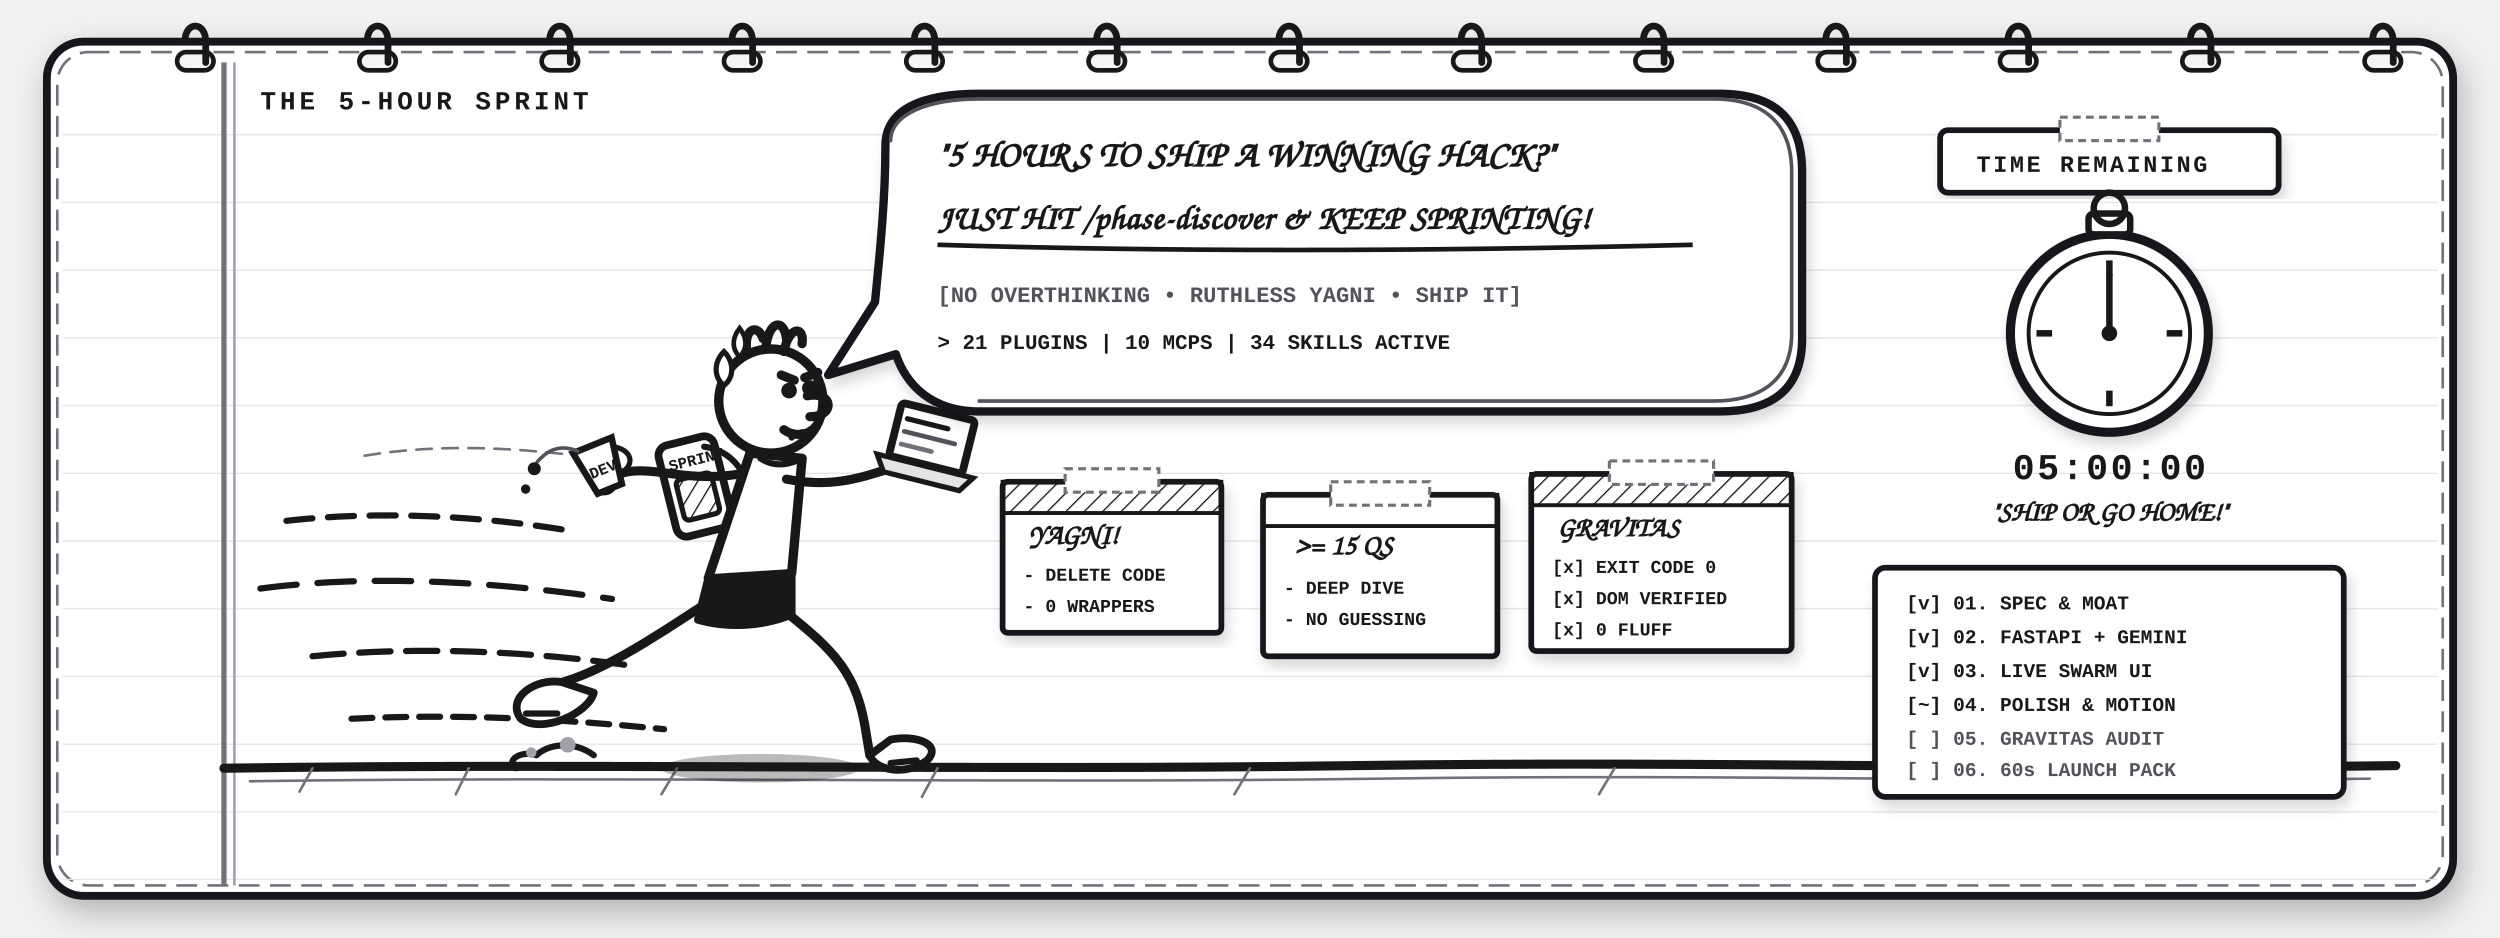
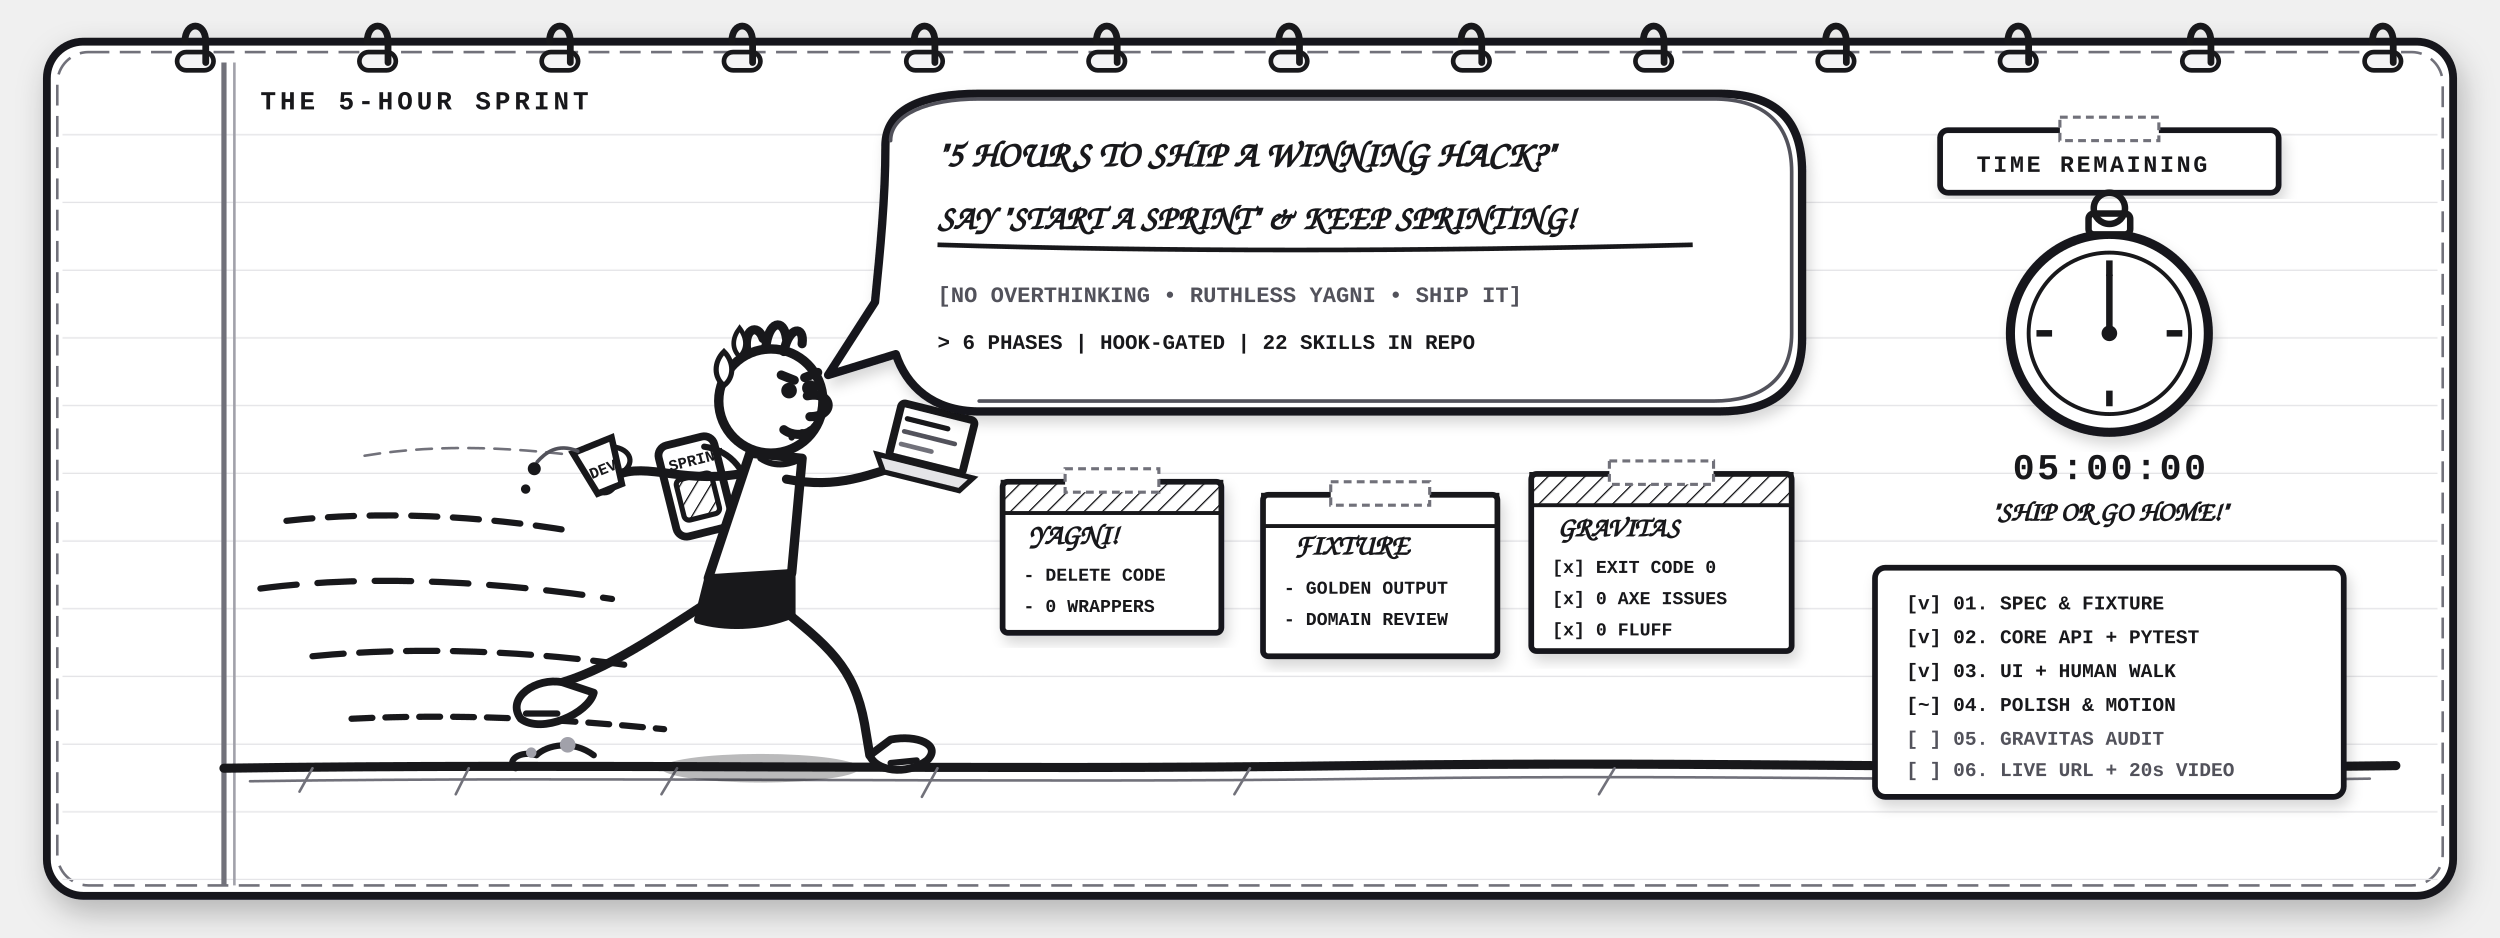
<svg xmlns="http://www.w3.org/2000/svg" viewBox="0 0 960 360" width="100%" height="360">
  <defs>
    <style>
      /* Non-linear Easing and 12 Principles of Animation - Pure Graphite Pencil Engine */
      @keyframes runner-bounce {
        0%, 100% { transform: translateY(0px) scale(1.03, 0.97); }
        30% { transform: translateY(-10px) scale(0.97, 1.03) rotate(-1deg); }
        60% { transform: translateY(-16px) scale(0.95, 1.05) rotate(-2deg); }
        85% { transform: translateY(-2px) scale(1.02, 0.98); }
      }
      @keyframes leg-front-stride {
        0%, 100% { transform: rotate(0deg); }
        50% { transform: rotate(-32deg); }
      }
      @keyframes leg-back-stride {
        0%, 100% { transform: rotate(0deg); }
        50% { transform: rotate(34deg); }
      }
      @keyframes arm-front-swing {
        0%, 100% { transform: rotate(0deg); }
        50% { transform: rotate(-14deg); }
      }
      @keyframes arm-back-swing {
        0%, 100% { transform: rotate(0deg); }
        50% { transform: rotate(18deg); }
      }
      @keyframes sweat-particle-1 {
        0% { opacity: 0; transform: translate(0, 0) scale(0.4); }
        35% { opacity: 1; transform: translate(-14px, -12px) scale(1.1); }
        100% { opacity: 0; transform: translate(-36px, 10px) scale(0.2); }
      }
      @keyframes sweat-particle-2 {
        0% { opacity: 0; transform: translate(0, 0) scale(0.4); }
        35% { opacity: 1; transform: translate(-10px, -18px) scale(1); }
        100% { opacity: 0; transform: translate(-30px, 6px) scale(0.2); }
      }
      @keyframes coffee-drip {
        0% { opacity: 0; transform: translate(0, 0) scale(0.5); }
        40% { opacity: 1; transform: translate(-10px, 8px) scale(1); }
        100% { opacity: 0; transform: translate(-26px, 30px) scale(0.3); }
      }
      @keyframes puff-fade {
        0% { opacity: 0.8; transform: translate(0, 0) scale(0.6); }
        50% { opacity: 0.5; transform: translate(-12px, -4px) scale(1); }
        100% { opacity: 0; transform: translate(-24px, -8px) scale(1.3); }
      }
      @keyframes bubble-float {
        0%, 100% { transform: translateY(0px) rotate(0deg); }
        50% { transform: translateY(-4px) rotate(0.5deg); }
      }
      @keyframes clock-tick {
        0% { transform: rotate(0deg); }
        100% { transform: rotate(360deg); }
      }
      @keyframes note-jiggle-1 {
        0%, 100% { transform: translateY(0px) rotate(-3deg); }
        50% { transform: translateY(-5px) rotate(-1deg); }
      }
      @keyframes note-jiggle-2 {
        0%, 100% { transform: translateY(0px) rotate(4deg); }
        50% { transform: translateY(-6px) rotate(7deg); }
      }

      .runner-group {
        animation: runner-bounce 0.54s cubic-bezier(0.34, 1.56, 0.64, 1) infinite;
        transform-origin: 290px 230px;
      }
      .front-leg {
        animation: leg-front-stride 0.54s cubic-bezier(0.4, 0, 0.2, 1) infinite;
        transform-origin: 300px 225px;
      }
      .back-leg {
        animation: leg-back-stride 0.54s cubic-bezier(0.4, 0, 0.2, 1) infinite;
        transform-origin: 275px 225px;
      }
      .front-arm {
        animation: arm-front-swing 0.54s cubic-bezier(0.4, 0, 0.2, 1) infinite;
        transform-origin: 305px 180px;
      }
      .back-arm {
        animation: arm-back-swing 0.54s cubic-bezier(0.4, 0, 0.2, 1) infinite;
        transform-origin: 275px 180px;
      }
      .sweat-1 { animation: sweat-particle-1 0.8s cubic-bezier(0.25, 1, 0.5, 1) infinite; }
      .sweat-2 { animation: sweat-particle-2 0.8s 0.3s cubic-bezier(0.25, 1, 0.5, 1) infinite; }
      .coffee-splat { animation: coffee-drip 0.6s cubic-bezier(0.25, 1, 0.5, 1) infinite; }
      .dust-puff { animation: puff-fade 0.7s cubic-bezier(0.25, 1, 0.5, 1) infinite; transform-origin: 230px 290px; }
      .bubble-motion { animation: bubble-float 2.8s cubic-bezier(0.45, 0, 0.55, 1) infinite; }
      .stopwatch-tick { animation: clock-tick 4s steps(60, end) infinite; transform-origin: 0px 0px; }
      .floating-tag-1 { animation: note-jiggle-1 2.6s cubic-bezier(0.45, 0, 0.55, 1) infinite; }
      .floating-tag-2 { animation: note-jiggle-2 3.1s cubic-bezier(0.45, 0, 0.55, 1) infinite; }

      /* Typography */
      .comic-title { font-family: 'Comic Sans MS', 'Chalkboard SE', 'Bradley Hand', 'Segoe Print', cursive, sans-serif; font-weight: 700; }
      .mono-code { font-family: 'JetBrains Mono', 'Fira Code', 'Courier New', monospace; font-weight: 700; }
      .hand-note { font-family: 'Comic Sans MS', 'Chalkboard SE', cursive, sans-serif; font-weight: 700; }

      /* Pure Graphite and Ink Line Weights */
      .ink-heavy { stroke: #18181B; stroke-width: 3.5; stroke-linecap: round; stroke-linejoin: round; fill: none; }
      .ink-med { stroke: #18181B; stroke-width: 2.4; stroke-linecap: round; stroke-linejoin: round; fill: none; }
      .ink-light { stroke: #52525B; stroke-width: 1.4; stroke-linecap: round; stroke-linejoin: round; fill: none; }
      .pencil-shade { stroke: #71717A; stroke-width: 1; stroke-linecap: round; stroke-linejoin: round; fill: none; }
    </style>
    <filter id="pencil-shadow" x="-4%" y="-4%" width="108%" height="112%">
      <feDropShadow dx="2" dy="5" stdDeviation="6" flood-color="#000000" flood-opacity="0.25" />
    </filter>
    <filter id="card-shadow" x="-8%" y="-8%" width="118%" height="118%">
      <feDropShadow dx="1.5" dy="3" stdDeviation="2.5" flood-color="#000000" flood-opacity="0.16" />
    </filter>
    <pattern id="pencil-ruling" width="100" height="26" patternUnits="userSpaceOnUse">
      <line x1="0" y1="26" x2="100" y2="26" stroke="#E4E4E7" stroke-width="1" />
    </pattern>
    <pattern id="graphite-hatch" width="5" height="5" patternTransform="rotate(45 0 0)" patternUnits="userSpaceOnUse">
      <line x1="0" y1="0" x2="0" y2="5" stroke="#18181B" stroke-width="1" />
    </pattern>
  </defs>
  <rect x="18" y="16" width="924" height="328" rx="14" fill="#FFFFFF" stroke="#18181B" stroke-width="3" filter="url(#pencil-shadow)" />
  <rect x="22" y="20" width="916" height="320" rx="12" fill="none" stroke="#71717A" stroke-width="1" stroke-dasharray="8 4" />
  <g transform="translate(48, 12)">
    <g fill="#F4F4F5" stroke="#18181B" stroke-width="1.8">
      <rect x="20" y="8" width="14" height="7" rx="3.5" />
      <rect x="90" y="8" width="14" height="7" rx="3.5" />
      <rect x="160" y="8" width="14" height="7" rx="3.5" />
      <rect x="230" y="8" width="14" height="7" rx="3.5" />
      <rect x="300" y="8" width="14" height="7" rx="3.5" />
      <rect x="370" y="8" width="14" height="7" rx="3.5" />
      <rect x="440" y="8" width="14" height="7" rx="3.5" />
      <rect x="510" y="8" width="14" height="7" rx="3.5" />
      <rect x="580" y="8" width="14" height="7" rx="3.5" />
      <rect x="650" y="8" width="14" height="7" rx="3.5" />
      <rect x="720" y="8" width="14" height="7" rx="3.5" />
      <rect x="790" y="8" width="14" height="7" rx="3.5" />
      <rect x="860" y="8" width="14" height="7" rx="3.5" />
    </g>
    <g stroke="#18181B" stroke-width="2.6" fill="none" stroke-linecap="round">
      <path d="M 23 4 C 23 -4, 31 -4, 31 4 L 31 12" />
      <path d="M 93 4 C 93 -4, 101 -4, 101 4 L 101 12" />
      <path d="M 163 4 C 163 -4, 171 -4, 171 4 L 171 12" />
      <path d="M 233 4 C 233 -4, 241 -4, 241 4 L 241 12" />
      <path d="M 303 4 C 303 -4, 311 -4, 311 4 L 311 12" />
      <path d="M 373 4 C 373 -4, 381 -4, 381 4 L 381 12" />
      <path d="M 443 4 C 443 -4, 451 -4, 451 4 L 451 12" />
      <path d="M 513 4 C 513 -4, 521 -4, 521 4 L 521 12" />
      <path d="M 583 4 C 583 -4, 591 -4, 591 4 L 591 12" />
      <path d="M 653 4 C 653 -4, 661 -4, 661 4 L 661 12" />
      <path d="M 723 4 C 723 -4, 731 -4, 731 4 L 731 12" />
      <path d="M 793 4 C 793 -4, 801 -4, 801 4 L 801 12" />
      <path d="M 863 4 C 863 -4, 871 -4, 871 4 L 871 12" />
    </g>
  </g>
  <rect x="24" y="44" width="912" height="294" fill="url(#pencil-ruling)" />
  <line x1="86" y1="24" x2="86" y2="340" stroke="#71717A" stroke-width="2" />
  <line x1="90" y1="24" x2="90" y2="340" stroke="#A1A1AA" stroke-width="1" />
  <g transform="translate(100, 42)">
    <text x="0" y="0" class="mono-code" font-size="10" fill="#18181B" letter-spacing="1.5">THE 5-HOUR SPRINT</text>
    <text x="280" y="0" class="hand-note" font-size="10" fill="#52525B">• ENTRY #01: THE WINNING RUN •</text>
  </g>
  <path d="M 86 295 C 220 293, 380 296, 520 294 C 660 292, 780 296, 920 294" class="ink-heavy" stroke-width="4" />
  <path d="M 96 300 C 230 298, 390 301, 530 299 C 670 297, 790 301, 910 299" class="pencil-shade" />
  <path d="M 120 295 L 115 304 M 180 295 L 175 305 M 260 295 L 254 305 M 360 295 L 354 306 M 480 295 L 474 305 M 620 295 L 614 305 M 760 295 L 754 305 M 880 295 L 874 305" class="pencil-shade" />
  <g class="dust-puff">
    <path d="M 228 290 C 220 284, 210 286, 206 290 C 200 288, 194 292, 198 295" class="ink-med" fill="#FFFFFF" />
    <circle cx="218" cy="286" r="3" fill="#A1A1AA" />
    <circle cx="204" cy="289" r="2" fill="#A1A1AA" />
  </g>
  <g class="ink-med" stroke="#18181B">
    <path d="M 110 200 C 145 196, 185 198, 220 204" stroke-dasharray="10 6" />
    <path d="M 100 226 C 145 220, 195 224, 235 230" stroke-dasharray="14 8" />
    <path d="M 120 252 C 160 248, 205 250, 245 256" stroke-dasharray="12 6" />
    <path d="M 135 276 C 175 274, 215 276, 255 280" stroke-dasharray="8 5" />
  </g>
  <path d="M 140 175 C 170 170, 200 172, 230 176" class="pencil-shade" stroke-dasharray="6 4" />
  <g class="runner-group">
    <ellipse cx="292" cy="295" rx="38" ry="5.5" fill="#18181B" opacity="0.3" />
    <g class="back-leg">
      <path d="M 280 226 C 258 240, 236 256, 216 262" class="ink-heavy" stroke-width="4.2" />
      <path d="M 216 262 C 206 260, 194 268, 200 276 C 208 282, 226 274, 228 266 Z" fill="#FFFFFF" stroke="#18181B" stroke-width="3" stroke-linejoin="round" />
      <path d="M 202 274 L 214 274" class="ink-med" />
    </g>
    <g transform="translate(252, 172) rotate(-14)">
      <rect x="0" y="0" width="22" height="36" rx="4" fill="#FFFFFF" stroke="#18181B" stroke-width="3" />
      <rect x="4" y="14" width="14" height="16" rx="2" fill="url(#graphite-hatch)" stroke="#18181B" stroke-width="2" />
      <path d="M 18 4 C 28 8, 32 18, 30 28" class="ink-med" />
      <text x="3" y="10" class="mono-code" font-size="6" fill="#18181B">SPRINT</text>
    </g>
    <path d="M 288 174 L 272 222 C 278 225, 292 225, 304 220 L 308 176 Z" fill="#FFFFFF" stroke="#18181B" stroke-width="3.6" stroke-linejoin="round" />
    <path d="M 292 176 C 298 180, 304 178, 308 176" class="ink-med" />
    <path d="M 272 222 L 268 238 C 278 241, 292 241, 304 236 L 304 220 Z" fill="#18181B" stroke="#18181B" stroke-width="3" stroke-linejoin="round" />
    <g class="front-leg">
      <path d="M 298 232 C 318 248, 328 256, 332 278 L 334 290" class="ink-heavy" stroke-width="4.2" />
      <path d="M 334 290 C 336 296, 348 298, 356 292 C 362 286, 352 282, 342 284 Z" fill="#FFFFFF" stroke="#18181B" stroke-width="3" stroke-linejoin="round" />
      <path d="M 342 293 L 352 292" class="ink-med" />
    </g>
    <g class="back-arm">
      <path d="M 284 182 C 260 186, 246 176, 234 184" class="ink-heavy" stroke-width="3.5" />
      <circle cx="232" cy="185" r="4" fill="#FFFFFF" stroke="#18181B" stroke-width="2.5" />
      <g transform="translate(220, 174) rotate(-22)">
        <path d="M 0 0 L 16 0 L 13 18 L 3 18 Z" fill="#FFFFFF" stroke="#18181B" stroke-width="2.5" />
        <path d="M 16 4 C 22 8, 20 14, 13 14" stroke="#18181B" stroke-width="2" fill="none" />
        <text x="3" y="12" class="mono-code" font-size="6" fill="#18181B" font-weight="900">DEV</text>
        <path d="M 2 0 C -4 -6, -10 -4, -14 -2" class="ink-light" />
        <circle cx="-16" cy="0" r="2.5" fill="#18181B" class="coffee-splat" />
        <circle cx="-22" cy="6" r="1.8" fill="#18181B" class="coffee-splat" />
      </g>
    </g>
    <g class="front-arm">
      <path d="M 302 184 C 322 188, 334 182, 348 178" class="ink-heavy" stroke-width="3.5" />
      <circle cx="350" cy="178" r="4.5" fill="#FFFFFF" stroke="#18181B" stroke-width="2.5" />
      <g transform="translate(346, 154) rotate(14)">
        <rect x="0" y="0" width="30" height="22" rx="2" fill="#18181B" stroke="#18181B" stroke-width="2" />
        <rect x="2" y="2" width="26" height="18" fill="#FFFFFF" />
        <line x1="4" y1="6" x2="20" y2="6" stroke="#18181B" stroke-width="2" stroke-linecap="round" />
        <line x1="4" y1="11" x2="24" y2="11" stroke="#52525B" stroke-width="1.8" stroke-linecap="round" />
        <line x1="4" y1="16" x2="16" y2="16" stroke="#71717A" stroke-width="1.8" stroke-linecap="round" />
        <path d="M -4 22 L 34 22 L 30 28 L 0 28 Z" fill="#E4E4E7" stroke="#18181B" stroke-width="2" />
      </g>
    </g>
    <g transform="translate(296, 154)">
      <circle cx="0" cy="0" r="20" fill="#FFFFFF" stroke="#18181B" stroke-width="3.6" />
      <path d="M -9 -18 C -11 -28, -5 -30, -3 -24" class="ink-heavy" />
      <path d="M -2 -20 C -1 -31, 5 -32, 6 -24" class="ink-heavy" />
      <path d="M 5 -19 C 7 -29, 13 -29, 12 -22" class="ink-heavy" />
      <path d="M 14 -2 C 24 -4, 25 6, 15 6" class="ink-heavy" fill="#FFFFFF" />
      <circle cx="7" cy="-4" r="3" fill="#18181B" />
      <circle cx="15" cy="-5" r="3" fill="#18181B" />
      <path d="M 4 -10 L 9 -8" class="ink-heavy" />
      <path d="M 13 -9 L 18 -11" class="ink-heavy" />
      <path d="M 5 11 C 9 14, 15 13, 17 10" class="ink-heavy" />
      <line x1="8" y1="12" x2="8" y2="14" class="ink-med" />
      <line x1="12" y1="12" x2="12" y2="14" class="ink-med" />
      <line x1="15" y1="11" x2="15" y2="13" class="ink-med" />
      <g transform="translate(-18, -12)">
        <path d="M 0 -7 C -4 -3, -4 3, 0 6 C 4 3, 4 -3, 0 -7 Z" fill="#FFFFFF" stroke="#18181B" stroke-width="2" class="sweat-1" />
      </g>
      <g transform="translate(-12, -22)">
        <path d="M 0 -6 C -3 -2, -3 2, 0 5 C 3 2, 3 -2, 0 -6 Z" fill="#FFFFFF" stroke="#18181B" stroke-width="1.8" class="sweat-2" />
      </g>
    </g>
  </g>
  <g transform="translate(340, 56)">
    <g class="bubble-motion">
      <path d="M 0 0 C 0 -14, 14 -20, 36 -20 L 320 -20 C 342 -20, 352 -10, 352 10 L 352 74 C 352 94, 340 102, 320 102 L 36 102 C 18 102, 8 92, 4 80 L -22 88 L -4 60 C -2 40, 0 20, 0 0 Z" fill="#FFFFFF" stroke="#18181B" stroke-width="3.2" stroke-linejoin="round" filter="url(#card-shadow)" />
      <path d="M 2 -2 C 2 -12, 16 -18, 36 -18 L 318 -18 C 338 -18, 348 -8, 348 10 L 348 72 C 348 90, 336 98, 318 98 L 36 98" class="ink-light" />
      <text x="20" y="8" class="comic-title" font-size="14" fill="#18181B" letter-spacing="0.2">"5 HOURS TO SHIP A WINNING HACK?"</text>
-       <text x="20" y="32" class="comic-title" font-size="13" fill="#18181B" letter-spacing="0.2">JUST HIT /phase-discover &amp; KEEP SPRINTING!</text>
+       <text x="20" y="32" class="comic-title" font-size="13" fill="#18181B" letter-spacing="0.2">SAY "START A SPRINT" &amp; KEEP SPRINTING!</text>
      <path d="M 20 38 Q 150 42, 310 38" stroke="#18181B" stroke-width="1.8" fill="none" />
      <text x="20" y="60" class="mono-code" font-size="8.5" fill="#52525B">[NO OVERTHINKING • RUTHLESS YAGNI • SHIP IT]</text>
-       <text x="20" y="78" class="mono-code" font-size="8" fill="#18181B">&gt; 21 PLUGINS | 10 MCPS | 34 SKILLS ACTIVE</text>
+       <text x="20" y="78" class="mono-code" font-size="8" fill="#18181B">&gt; 6 PHASES | HOOK-GATED | 22 SKILLS IN REPO</text>
    </g>
  </g>
  <g transform="translate(385, 185)">
    <g class="floating-tag-1">
      <rect x="0" y="0" width="84" height="58" rx="2" fill="#FFFFFF" stroke="#18181B" stroke-width="2.2" filter="url(#card-shadow)" />
      <rect x="0" y="0" width="84" height="12" fill="url(#graphite-hatch)" stroke="#18181B" stroke-width="1.5" />
      <rect x="24" y="-5" width="36" height="9" fill="#FFFFFF" stroke="#71717A" stroke-width="1.2" stroke-dasharray="3 2" />
      <text x="10" y="24" class="comic-title" font-size="11" fill="#18181B">YAGNI!</text>
      <text x="8" y="38" class="mono-code" font-size="7" fill="#18181B">- DELETE CODE</text>
      <text x="8" y="50" class="mono-code" font-size="7" fill="#18181B">- 0 WRAPPERS</text>
    </g>
  </g>
  <g transform="translate(485, 190)">
    <g class="floating-tag-2">
      <rect x="0" y="0" width="90" height="62" rx="2" fill="#FFFFFF" stroke="#18181B" stroke-width="2.2" filter="url(#card-shadow)" />
      <rect x="0" y="0" width="90" height="12" fill="none" stroke="#18181B" stroke-width="1.5" />
      <rect x="26" y="-5" width="38" height="9" fill="#FFFFFF" stroke="#71717A" stroke-width="1.2" stroke-dasharray="3 2" />
-       <text x="12" y="23" class="comic-title" font-size="11" fill="#18181B">&gt;= 15 QS</text>
-       <text x="8" y="38" class="mono-code" font-size="7" fill="#18181B">- DEEP DIVE</text>
-       <text x="8" y="50" class="mono-code" font-size="7" fill="#18181B">- NO GUESSING</text>
+       <text x="12" y="23" class="comic-title" font-size="11" fill="#18181B">FIXTURE</text>
+       <text x="8" y="38" class="mono-code" font-size="7" fill="#18181B">- GOLDEN OUTPUT</text>
+       <text x="8" y="50" class="mono-code" font-size="7" fill="#18181B">- DOMAIN REVIEW</text>
    </g>
  </g>
  <g transform="translate(588, 182)">
    <g class="floating-tag-1">
      <rect x="0" y="0" width="100" height="68" rx="2" fill="#FFFFFF" stroke="#18181B" stroke-width="2.2" filter="url(#card-shadow)" />
      <rect x="0" y="0" width="100" height="12" fill="url(#graphite-hatch)" stroke="#18181B" stroke-width="1.5" />
      <rect x="30" y="-5" width="40" height="9" fill="#FFFFFF" stroke="#71717A" stroke-width="1.2" stroke-dasharray="3 2" />
      <text x="10" y="24" class="comic-title" font-size="10.5" fill="#18181B">GRAVITAS</text>
      <text x="8" y="38" class="mono-code" font-size="7" fill="#18181B">[x] EXIT CODE 0</text>
-       <text x="8" y="50" class="mono-code" font-size="7" fill="#18181B">[x] DOM VERIFIED</text>
+       <text x="8" y="50" class="mono-code" font-size="7" fill="#18181B">[x] 0 AXE ISSUES</text>
      <text x="8" y="62" class="mono-code" font-size="7" fill="#18181B">[x] 0 FLUFF</text>
    </g>
  </g>
  <g transform="translate(710, 50)">
    <g transform="translate(35, 0)">
      <rect x="0" y="0" width="130" height="24" rx="3" fill="#FFFFFF" stroke="#18181B" stroke-width="2.2" filter="url(#card-shadow)" />
      <rect x="46" y="-5" width="38" height="9" fill="#FFFFFF" stroke="#71717A" stroke-width="1.2" stroke-dasharray="3 2" />
      <text x="14" y="16" class="mono-code" font-size="9" fill="#18181B" letter-spacing="1">TIME REMAINING</text>
    </g>
    <g transform="translate(100, 78)">
      <circle cx="0" cy="0" r="38" fill="#FFFFFF" stroke="#18181B" stroke-width="3.5" filter="url(#card-shadow)" />
      <rect x="-8" y="-46" width="16" height="8" rx="2" fill="#FFFFFF" stroke="#18181B" stroke-width="2.5" />
      <circle cx="0" cy="-48" r="6" fill="none" stroke="#18181B" stroke-width="2.5" />
      <circle cx="0" cy="0" r="31" fill="#FFFFFF" stroke="#18181B" stroke-width="1.5" />
      <line x1="0" y1="-28" x2="0" y2="-22" stroke="#18181B" stroke-width="2.5" />
      <line x1="28" y1="0" x2="22" y2="0" stroke="#18181B" stroke-width="2.5" />
      <line x1="0" y1="28" x2="0" y2="22" stroke="#18181B" stroke-width="2.5" />
      <line x1="-28" y1="0" x2="-22" y2="0" stroke="#18181B" stroke-width="2.5" />
      <circle cx="0" cy="0" r="3" fill="#18181B" />
      <g class="stopwatch-tick">
        <line x1="0" y1="0" x2="0" y2="-22" stroke="#18181B" stroke-width="2.5" stroke-linecap="round" />
      </g>
    </g>
    <text x="100" y="134" class="mono-code" font-size="14" fill="#18181B" text-anchor="middle" font-weight="900" letter-spacing="1">05:00:00</text>
    <text x="100" y="150" class="comic-title" font-size="10.5" fill="#18181B" text-anchor="middle">"SHIP OR GO HOME!"</text>
    <g transform="translate(10, 168)">
      <rect x="0" y="0" width="180" height="88" rx="4" fill="#FFFFFF" stroke="#18181B" stroke-width="2.2" filter="url(#card-shadow)" />
-       <text x="12" y="16" class="mono-code" font-size="7.5" fill="#18181B">[v] 01. SPEC &amp; MOAT</text>
-       <text x="12" y="29" class="mono-code" font-size="7.5" fill="#18181B">[v] 02. FASTAPI + GEMINI</text>
-       <text x="12" y="42" class="mono-code" font-size="7.5" fill="#18181B">[v] 03. LIVE SWARM UI</text>
+       <text x="12" y="16" class="mono-code" font-size="7.5" fill="#18181B">[v] 01. SPEC &amp; FIXTURE</text>
+       <text x="12" y="29" class="mono-code" font-size="7.5" fill="#18181B">[v] 02. CORE API + PYTEST</text>
+       <text x="12" y="42" class="mono-code" font-size="7.5" fill="#18181B">[v] 03. UI + HUMAN WALK</text>
      <text x="12" y="55" class="mono-code" font-size="7.5" fill="#18181B">[~] 04. POLISH &amp; MOTION</text>
      <text x="12" y="68" class="mono-code" font-size="7.5" fill="#52525B">[ ] 05. GRAVITAS AUDIT</text>
-       <text x="12" y="80" class="mono-code" font-size="7.5" fill="#52525B">[ ] 06. 60s LAUNCH PACK</text>
+       <text x="12" y="80" class="mono-code" font-size="7.5" fill="#52525B">[ ] 06. LIVE URL + 20s VIDEO</text>
    </g>
  </g>
</svg>
